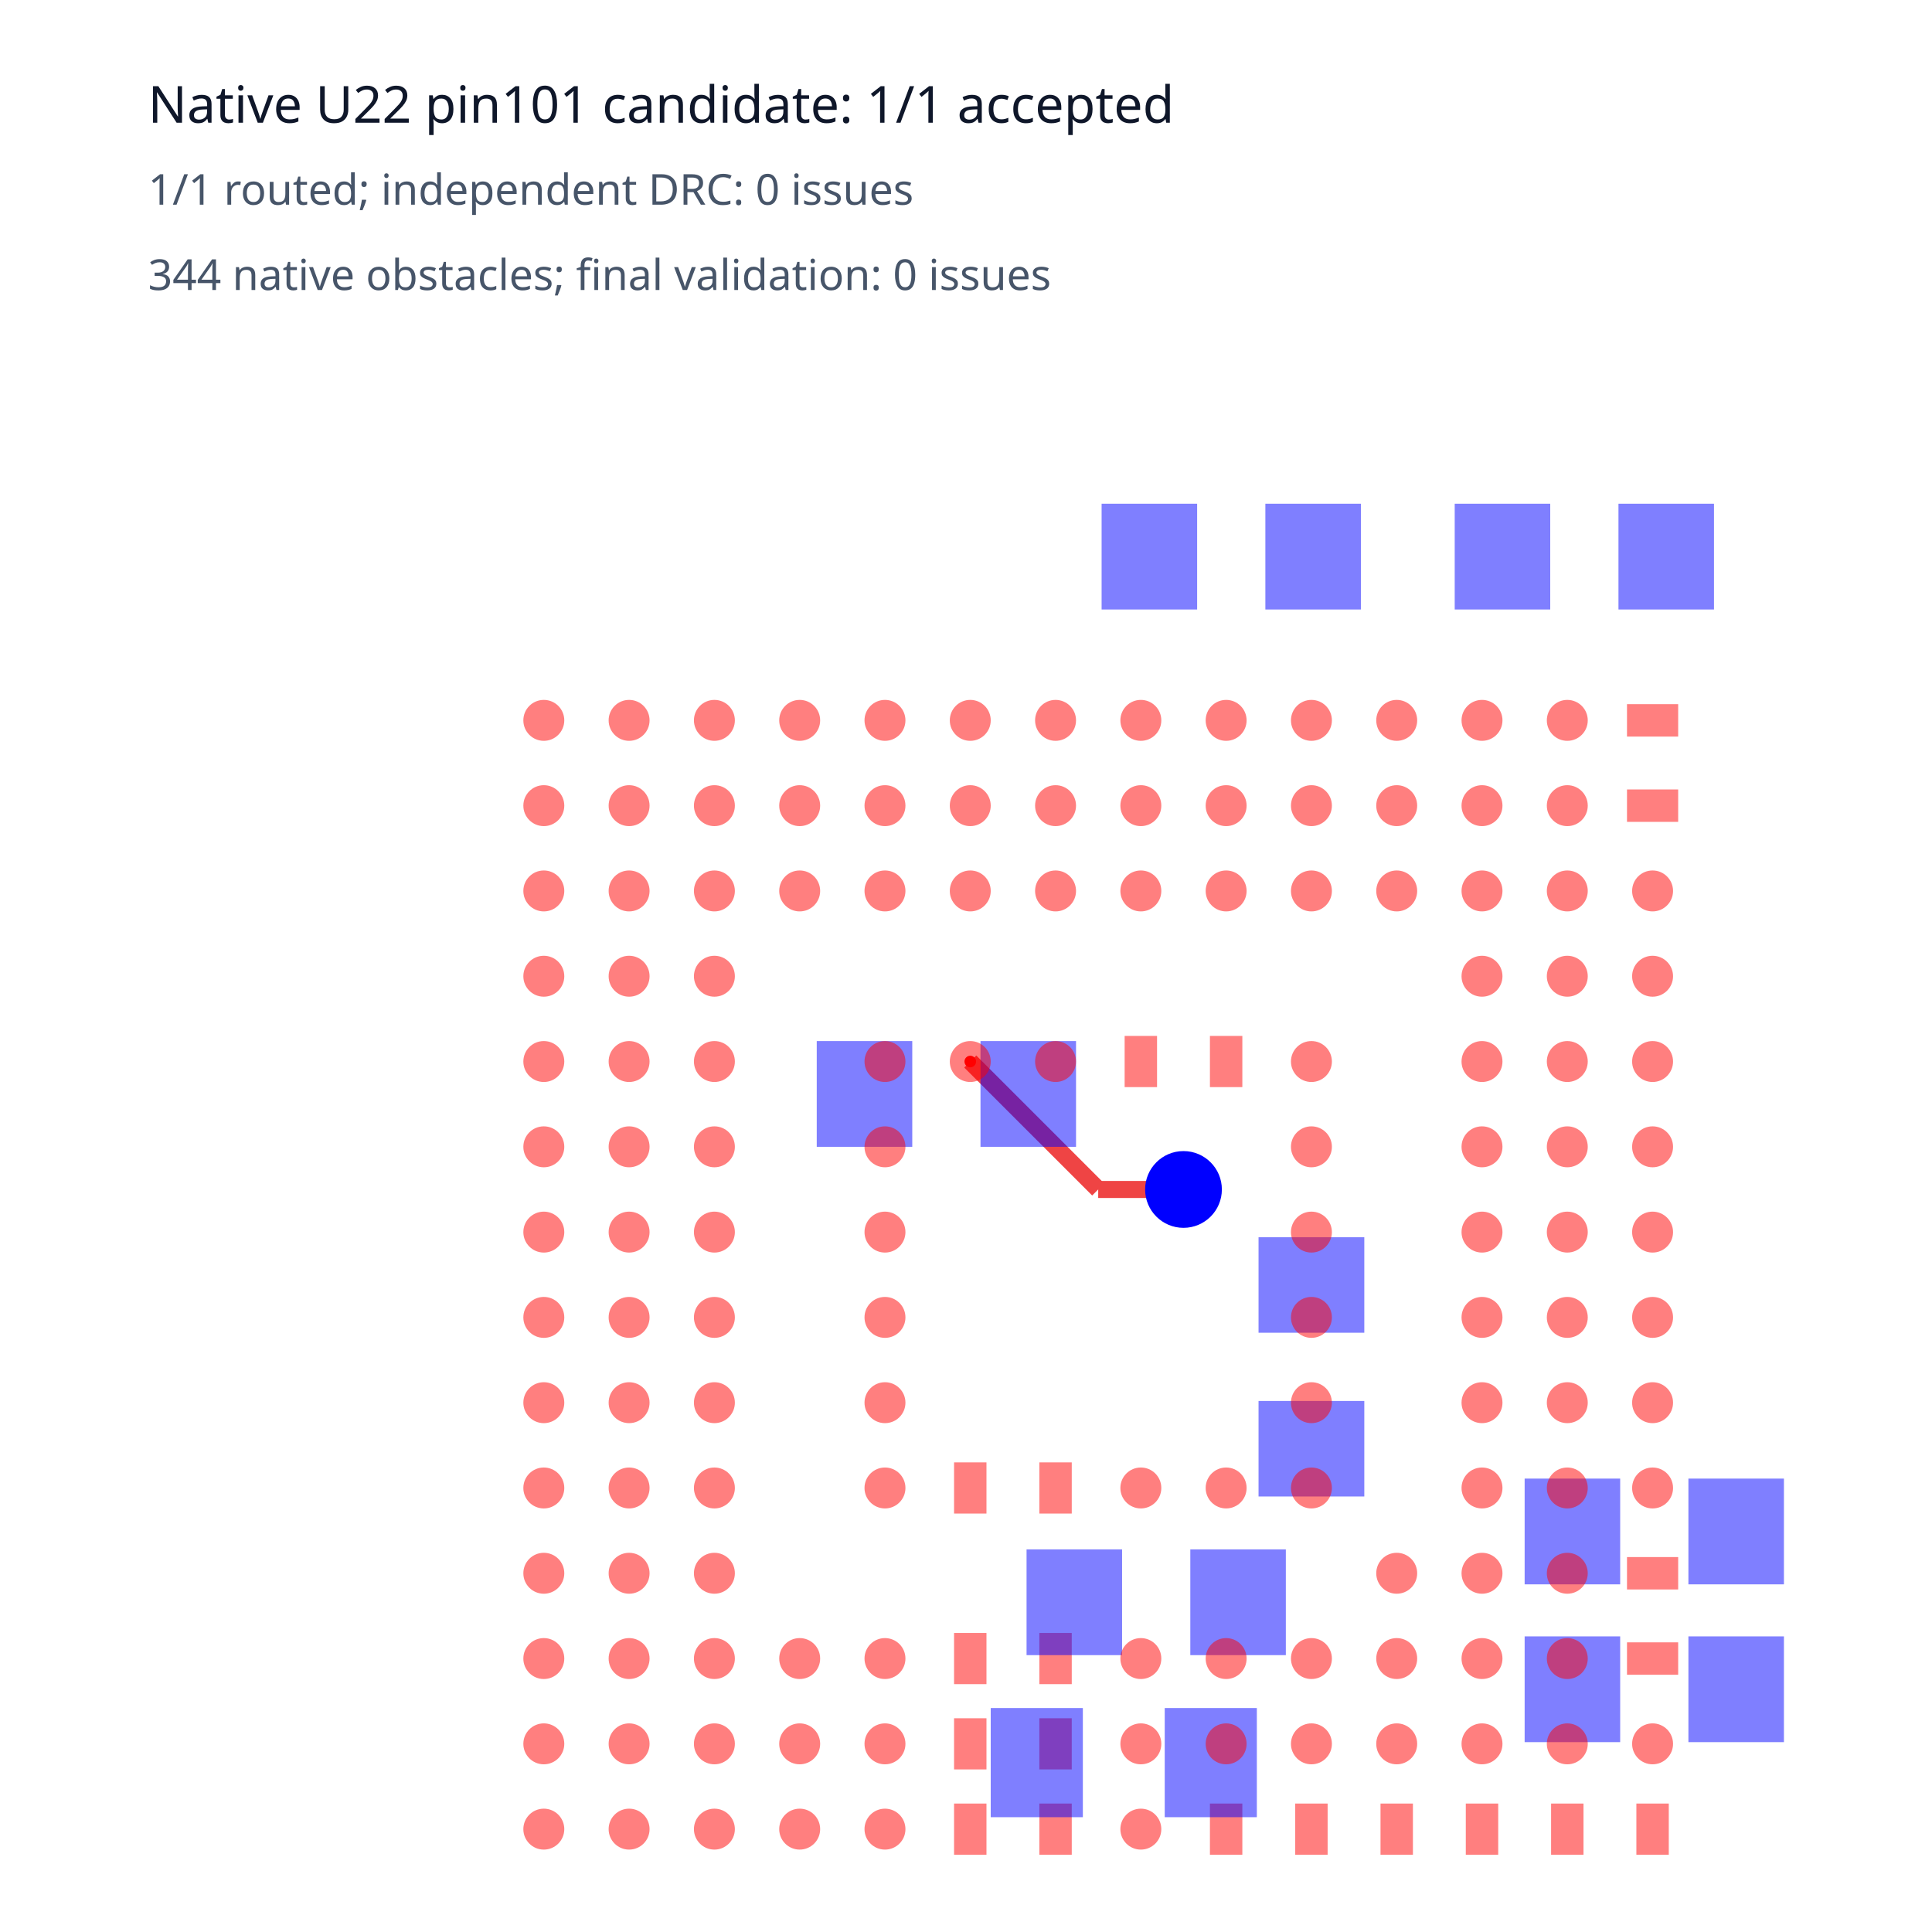
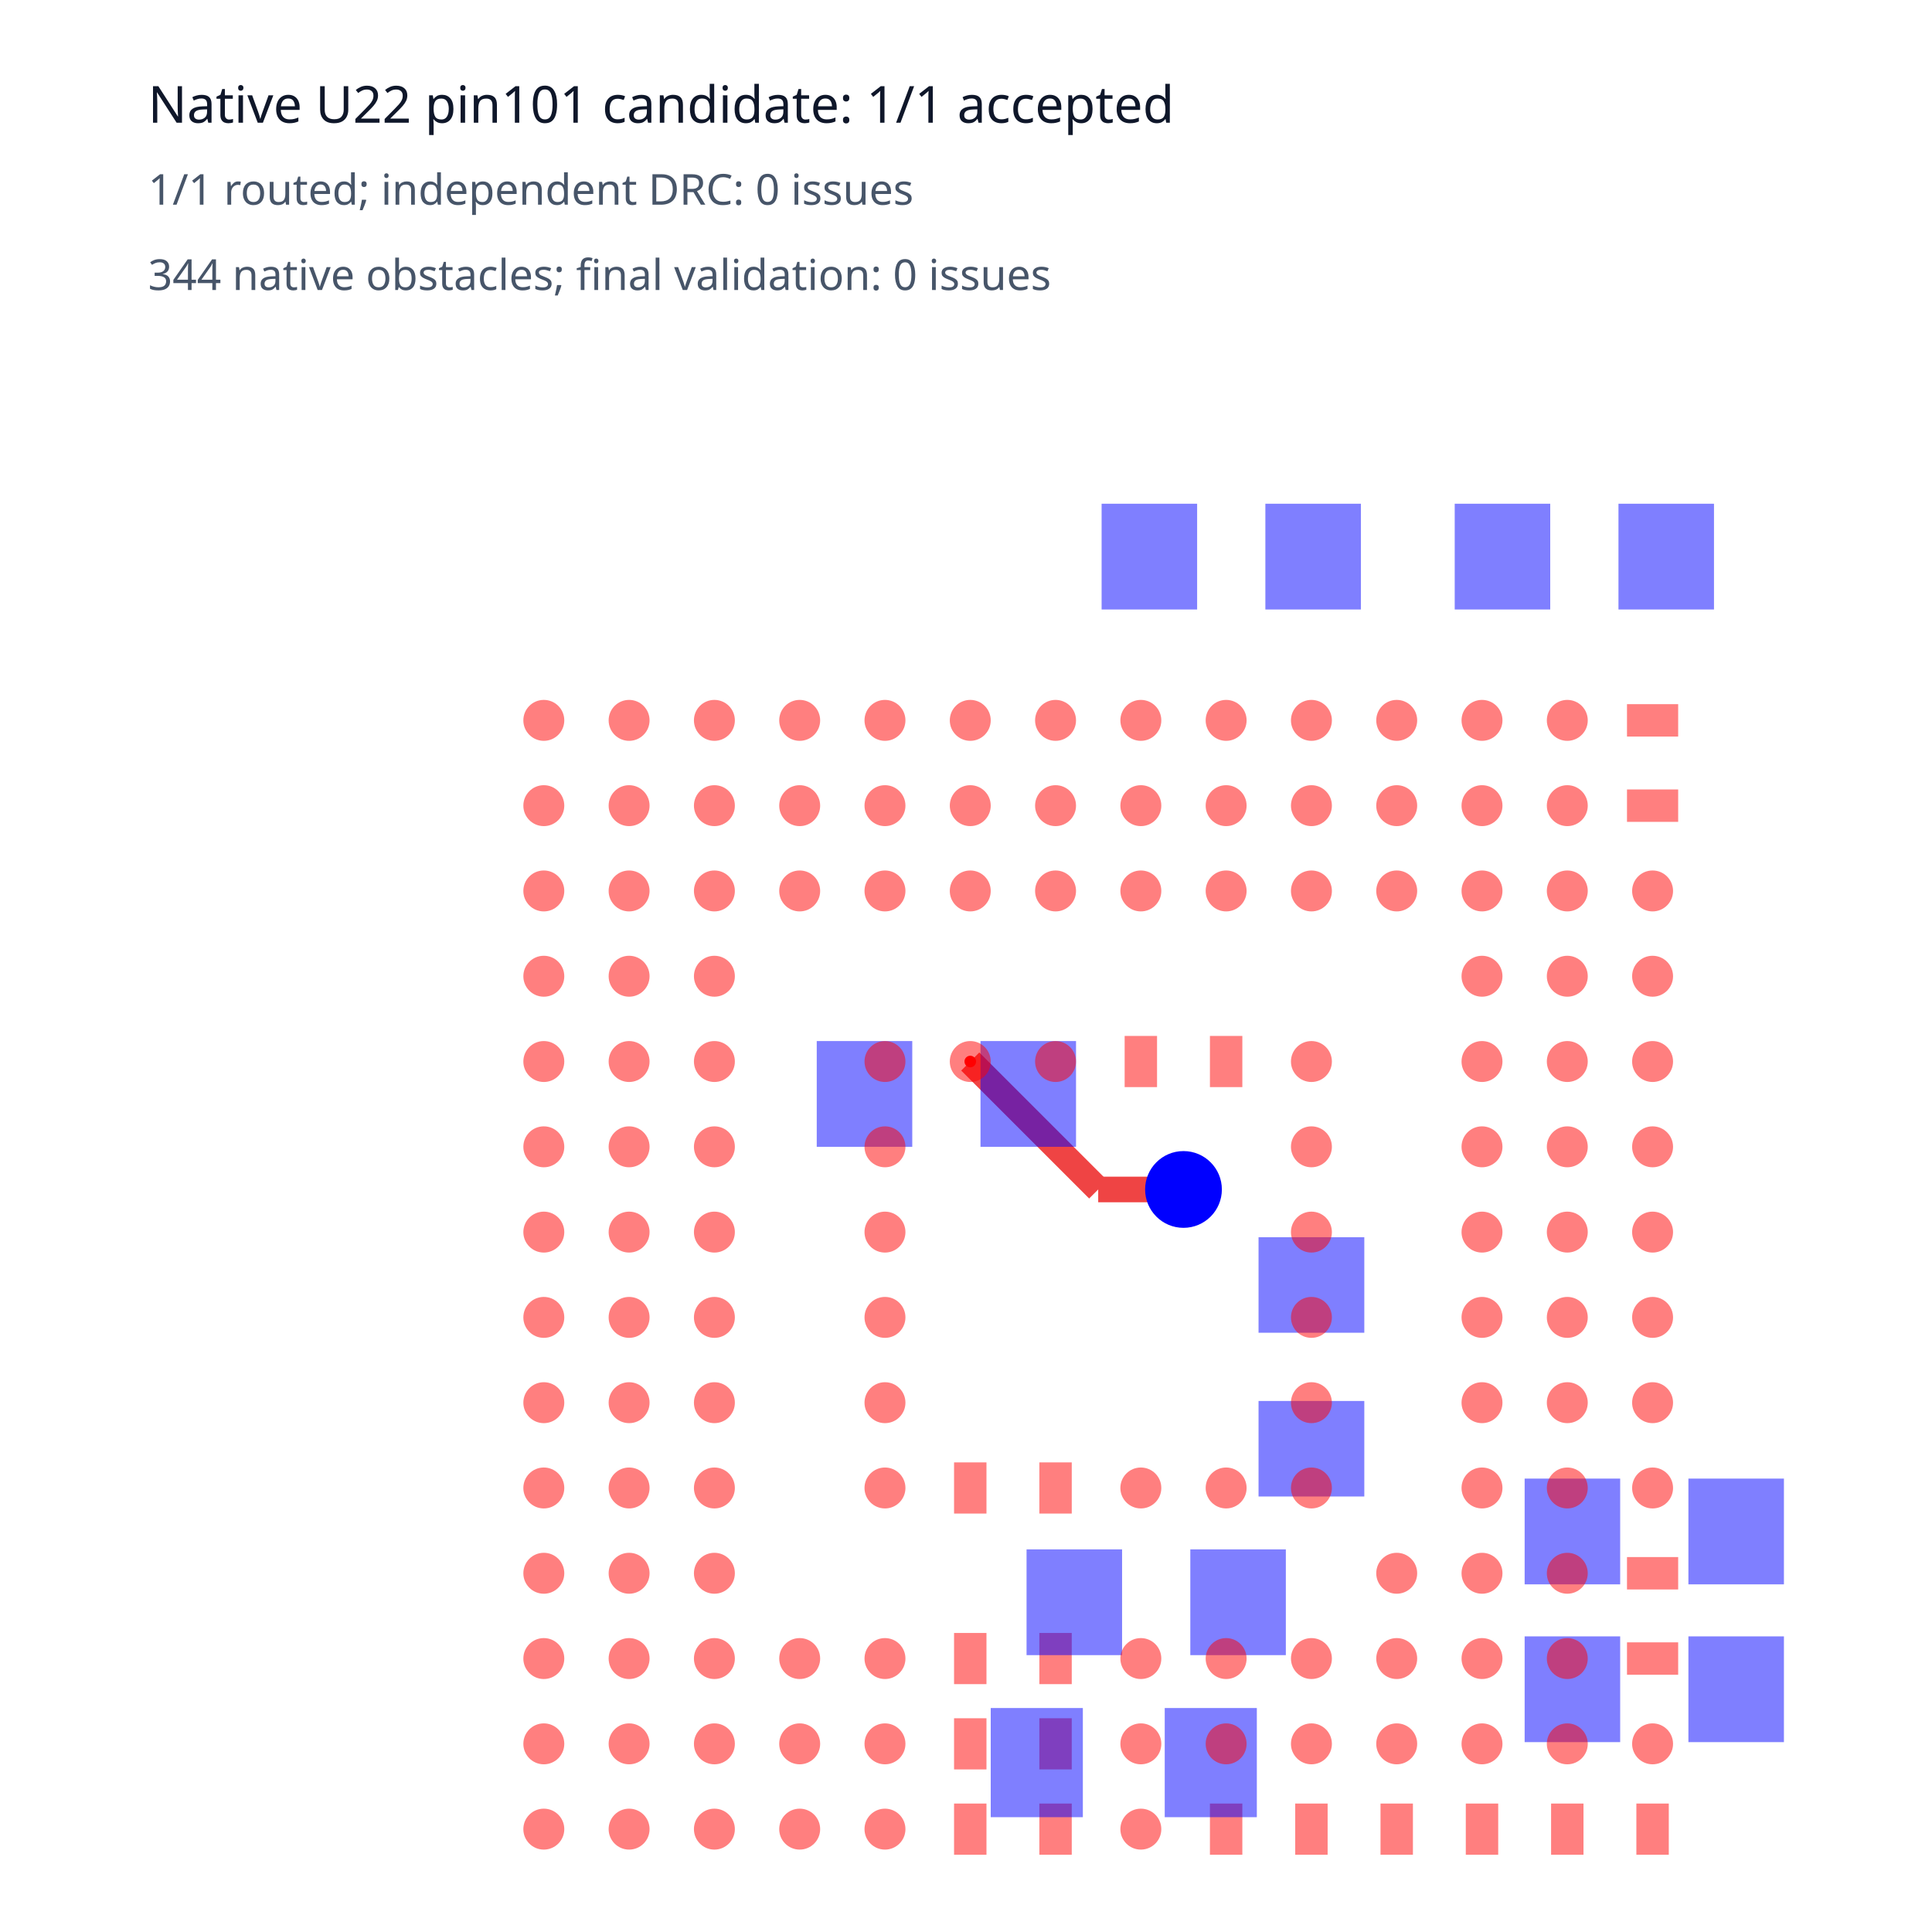
<svg xmlns="http://www.w3.org/2000/svg" width="1000" height="1000" viewBox="0 0 1000 1000">
  <rect width="100%" height="100%" fill="white" />
  <g>
-     <polyline data-points="0.48999999999875865,15.829999999999984 1.2399999999987585,15.079999999999984" data-type="line" data-label="" points="502.207,549.443 568.426,615.662" fill="none" stroke="#ef4444" stroke-linejoin="round" stroke-width="8.829" />
-   </g>
-   <g>
-     <polyline data-points="1.2399999999987585,15.079999999999984 1.7399999999987577,15.079999999999984" data-type="line" data-label="" points="568.426,615.662 612.572,615.662" fill="none" stroke="#ef4444" stroke-linejoin="round" stroke-width="8.829" />
+     <polyline data-points="0.48999999999875865,15.829999999999984 1.2399999999987585,15.079999999999984" data-type="line" data-label="" points="502.207,549.443 568.426,615.662" fill="none" stroke="#ef4444" stroke-linejoin="round" stroke-width="13.244" />
+   </g>
+   <g>
+     <polyline data-points="1.2399999999987585,15.079999999999984 1.7399999999987577,15.079999999999984" data-type="line" data-label="" points="568.426,615.662 612.572,615.662" fill="none" stroke="#ef4444" stroke-linejoin="round" stroke-width="13.244" />
  </g>
  <g>
    <rect data-type="rect" data-label="top" data-x="4.4899999999987585" data-y="11.329999999999984" data-ccw-rotation-degrees="180" x="846.987" y="933.512" width="16.775" height="26.488" fill="rgba(255,0,0,0.5)" stroke="black" stroke-width="0.011" transform="rotate(180 855.3743 946.7562)" />
  </g>
  <g>
    <rect data-type="rect" data-label="top" data-x="3.989999999998758" data-y="11.329999999999984" data-ccw-rotation-degrees="180" x="802.841" y="933.512" width="16.775" height="26.488" fill="rgba(255,0,0,0.5)" stroke="black" stroke-width="0.011" transform="rotate(180 811.2284 946.7562)" />
  </g>
  <g>
    <rect data-type="rect" data-label="top" data-x="3.489999999998758" data-y="11.329999999999984" data-ccw-rotation-degrees="180" x="758.695" y="933.512" width="16.775" height="26.488" fill="rgba(255,0,0,0.5)" stroke="black" stroke-width="0.011" transform="rotate(180 767.0825 946.7562)" />
  </g>
  <g>
    <rect data-type="rect" data-label="top" data-x="2.989999999998758" data-y="11.329999999999984" data-ccw-rotation-degrees="180" x="714.549" y="933.512" width="16.775" height="26.488" fill="rgba(255,0,0,0.5)" stroke="black" stroke-width="0.011" transform="rotate(180 722.9367 946.7562)" />
  </g>
  <g>
    <rect data-type="rect" data-label="top" data-x="2.489999999998758" data-y="11.329999999999984" data-ccw-rotation-degrees="180" x="670.403" y="933.512" width="16.775" height="26.488" fill="rgba(255,0,0,0.5)" stroke="black" stroke-width="0.011" transform="rotate(180 678.7908 946.7562)" />
  </g>
  <g>
    <rect data-type="rect" data-label="top" data-x="1.989999999998758" data-y="11.329999999999984" data-ccw-rotation-degrees="180" x="626.257" y="933.512" width="16.775" height="26.488" fill="rgba(255,0,0,0.5)" stroke="black" stroke-width="0.011" transform="rotate(180 634.6449 946.7562)" />
  </g>
  <g>
    <rect data-type="rect" data-label="top" data-x="0.9899999999987581" data-y="11.329999999999984" data-ccw-rotation-degrees="180" x="537.965" y="933.512" width="16.775" height="26.488" fill="rgba(255,0,0,0.5)" stroke="black" stroke-width="0.011" transform="rotate(180 546.3532 946.7562)" />
  </g>
  <g>
    <rect data-type="rect" data-label="top" data-x="0.4899999999987581" data-y="11.329999999999984" data-ccw-rotation-degrees="180" x="493.82" y="933.512" width="16.775" height="26.488" fill="rgba(255,0,0,0.5)" stroke="black" stroke-width="0.011" transform="rotate(180 502.2073 946.7562)" />
  </g>
  <g>
    <rect data-type="rect" data-label="top" data-x="0.9899999999987582" data-y="11.829999999999984" data-ccw-rotation-degrees="180" x="537.965" y="889.367" width="16.775" height="26.488" fill="rgba(255,0,0,0.5)" stroke="black" stroke-width="0.011" transform="rotate(180 546.3532 902.6104)" />
  </g>
  <g>
    <rect data-type="rect" data-label="top" data-x="0.4899999999987582" data-y="11.829999999999984" data-ccw-rotation-degrees="180" x="493.82" y="889.367" width="16.775" height="26.488" fill="rgba(255,0,0,0.5)" stroke="black" stroke-width="0.011" transform="rotate(180 502.2073 902.6104)" />
  </g>
  <g>
    <rect data-type="rect" data-label="top" data-x="4.4899999999987585" data-y="12.329999999999984" data-ccw-rotation-degrees="180" x="842.131" y="850.077" width="26.488" height="16.775" fill="rgba(255,0,0,0.5)" stroke="black" stroke-width="0.011" transform="rotate(180 855.3743 858.4645)" />
  </g>
  <g>
    <rect data-type="rect" data-label="top" data-x="0.9899999999987583" data-y="12.329999999999984" data-ccw-rotation-degrees="180" x="537.965" y="845.221" width="16.775" height="26.488" fill="rgba(255,0,0,0.5)" stroke="black" stroke-width="0.011" transform="rotate(180 546.3532 858.4645)" />
  </g>
  <g>
    <rect data-type="rect" data-label="top" data-x="0.4899999999987583" data-y="12.329999999999984" data-ccw-rotation-degrees="180" x="493.82" y="845.221" width="16.775" height="26.488" fill="rgba(255,0,0,0.5)" stroke="black" stroke-width="0.011" transform="rotate(180 502.2073 858.4645)" />
  </g>
  <g>
    <rect data-type="rect" data-label="top" data-x="4.4899999999987585" data-y="12.829999999999984" data-ccw-rotation-degrees="180" x="842.131" y="805.931" width="26.488" height="16.775" fill="rgba(255,0,0,0.5)" stroke="black" stroke-width="0.011" transform="rotate(180 855.3743 814.3186)" />
  </g>
  <g>
    <rect data-type="rect" data-label="top" data-x="0.9899999999987583" data-y="13.329999999999984" data-ccw-rotation-degrees="180" x="537.965" y="756.929" width="16.775" height="26.488" fill="rgba(255,0,0,0.5)" stroke="black" stroke-width="0.011" transform="rotate(180 546.3532 770.1727)" />
  </g>
  <g>
    <rect data-type="rect" data-label="top" data-x="0.48999999999875843" data-y="13.329999999999984" data-ccw-rotation-degrees="180" x="493.82" y="756.929" width="16.775" height="26.488" fill="rgba(255,0,0,0.5)" stroke="black" stroke-width="0.011" transform="rotate(180 502.2073 770.1727)" />
  </g>
  <g>
    <rect data-type="rect" data-label="top" data-x="1.9899999999987585" data-y="15.829999999999984" data-ccw-rotation-degrees="180" x="626.257" y="536.2" width="16.775" height="26.488" fill="rgba(255,0,0,0.5)" stroke="black" stroke-width="0.011" transform="rotate(180 634.6449 549.4434)" />
  </g>
  <g>
    <rect data-type="rect" data-label="top" data-x="1.4899999999987588" data-y="15.829999999999984" data-ccw-rotation-degrees="180" x="582.111" y="536.2" width="16.775" height="26.488" fill="rgba(255,0,0,0.5)" stroke="black" stroke-width="0.011" transform="rotate(180 590.499 549.4434)" />
  </g>
  <g>
    <rect data-type="rect" data-label="top" data-x="4.4899999999987585" data-y="17.329999999999984" data-ccw-rotation-degrees="180" x="842.131" y="408.618" width="26.488" height="16.775" fill="rgba(255,0,0,0.5)" stroke="black" stroke-width="0.011" transform="rotate(180 855.3743 417.0058)" />
  </g>
  <g>
    <rect data-type="rect" data-label="top" data-x="4.4899999999987585" data-y="17.829999999999984" data-ccw-rotation-degrees="180" x="842.131" y="364.472" width="26.488" height="16.775" fill="rgba(255,0,0,0.5)" stroke="black" stroke-width="0.011" transform="rotate(180 855.3743 372.8599)" />
  </g>
  <g>
    <rect data-type="rect" data-label="bottom" data-x="2.4899999999987585" data-y="14.519999999999992" x="651.42" y="640.384" width="54.741" height="49.443" fill="rgba(0,0,255,0.5)" stroke="black" stroke-width="0.011" />
  </g>
  <g>
    <rect data-type="rect" data-label="bottom source_trace_0" data-x="2.4899999999987585" data-y="13.559999999999992" x="651.42" y="725.144" width="54.741" height="49.443" fill="rgba(0,0,255,0.5)" stroke="black" stroke-width="0.011" />
  </g>
  <g>
    <rect data-type="rect" data-label="bottom" data-x="4.97999999999875" data-y="13.074999999999989" x="873.916" y="765.317" width="49.443" height="54.741" fill="rgba(0,0,255,0.5)" stroke="black" stroke-width="0.011" />
  </g>
  <g>
    <rect data-type="rect" data-label="bottom" data-x="4.019999999998749" data-y="13.074999999999989" x="789.155" y="765.317" width="49.443" height="54.741" fill="rgba(0,0,255,0.5)" stroke="black" stroke-width="0.011" />
  </g>
  <g>
    <rect data-type="rect" data-label="bottom" data-x="4.569999999998753" data-y="18.789999999999992" x="837.716" y="260.729" width="49.443" height="54.741" fill="rgba(0,0,255,0.5)" stroke="black" stroke-width="0.011" />
  </g>
  <g>
    <rect data-type="rect" data-label="bottom source_trace_0" data-x="3.609999999998753" data-y="18.789999999999992" x="752.956" y="260.729" width="49.443" height="54.741" fill="rgba(0,0,255,0.5)" stroke="black" stroke-width="0.011" />
  </g>
  <g>
    <rect data-type="rect" data-label="bottom source_trace_0" data-x="0.8799999999987642" data-y="11.719999999999985" x="512.802" y="884.069" width="47.678" height="56.507" fill="rgba(0,0,255,0.5)" stroke="black" stroke-width="0.011" />
  </g>
  <g>
    <rect data-type="rect" data-label="bottom" data-x="1.8999999999987642" data-y="11.719999999999985" x="602.86" y="884.069" width="47.678" height="56.507" fill="rgba(0,0,255,0.5)" stroke="black" stroke-width="0.011" />
  </g>
  <g>
    <rect data-type="rect" data-label="bottom" data-x="1.5399999999987597" data-y="18.789999999999992" x="570.192" y="260.729" width="49.443" height="54.741" fill="rgba(0,0,255,0.5)" stroke="black" stroke-width="0.011" />
  </g>
  <g>
    <rect data-type="rect" data-label="bottom source_trace_0" data-x="2.4999999999987597" data-y="18.789999999999992" x="654.952" y="260.729" width="49.443" height="54.741" fill="rgba(0,0,255,0.5)" stroke="black" stroke-width="0.011" />
  </g>
  <g>
    <rect data-type="rect" data-label="bottom source_trace_0" data-x="1.099999999998762" data-y="12.659999999999982" x="531.344" y="801.958" width="49.443" height="54.741" fill="rgba(0,0,255,0.5)" stroke="black" stroke-width="0.011" />
  </g>
  <g>
    <rect data-type="rect" data-label="bottom" data-x="2.059999999998762" data-y="12.659999999999982" x="616.104" y="801.958" width="49.443" height="54.741" fill="rgba(0,0,255,0.5)" stroke="black" stroke-width="0.011" />
  </g>
  <g>
    <rect data-type="rect" data-label="bottom" data-x="4.019999999998749" data-y="12.149999999999991" x="789.155" y="846.987" width="49.443" height="54.741" fill="rgba(0,0,255,0.5)" stroke="black" stroke-width="0.011" />
  </g>
  <g>
    <rect data-type="rect" data-label="bottom" data-x="4.97999999999875" data-y="12.149999999999991" x="873.916" y="846.987" width="49.443" height="54.741" fill="rgba(0,0,255,0.5)" stroke="black" stroke-width="0.011" />
  </g>
  <g>
    <rect data-type="rect" data-label="bottom source_trace_0" data-x="-0.13000000000125622" data-y="15.639999999999986" x="422.745" y="538.848" width="49.443" height="54.741" fill="rgba(0,0,255,0.5)" stroke="black" stroke-width="0.011" />
  </g>
  <g>
    <rect data-type="rect" data-label="bottom" data-x="0.8299999999987437" data-y="15.639999999999986" x="507.505" y="538.848" width="49.443" height="54.741" fill="rgba(0,0,255,0.5)" stroke="black" stroke-width="0.011" />
  </g>
  <circle data-type="circle" data-label="" data-x="1.7399999999987577" data-y="15.079999999999984" cx="612.572" cy="615.662" r="19.866" fill="blue" stroke="none" stroke-width="0.011" />
  <circle data-type="circle" data-label="" data-x="1.489999999998758" data-y="11.329999999999984" cx="590.499" cy="946.756" r="10.595" fill="rgba(255,0,0,0.5)" stroke="black" stroke-width="0.011" />
  <circle data-type="circle" data-label="" data-x="-0.010000000001241904" data-y="11.329999999999984" cx="458.061" cy="946.756" r="10.595" fill="rgba(255,0,0,0.5)" stroke="black" stroke-width="0.011" />
  <circle data-type="circle" data-label="" data-x="-0.5100000000012419" data-y="11.329999999999984" cx="413.916" cy="946.756" r="10.595" fill="rgba(255,0,0,0.5)" stroke="black" stroke-width="0.011" />
  <circle data-type="circle" data-label="" data-x="-1.010000000001242" data-y="11.329999999999984" cx="369.77" cy="946.756" r="10.595" fill="rgba(255,0,0,0.5)" stroke="black" stroke-width="0.011" />
  <circle data-type="circle" data-label="" data-x="-1.510000000001242" data-y="11.329999999999984" cx="325.624" cy="946.756" r="10.595" fill="rgba(255,0,0,0.5)" stroke="black" stroke-width="0.011" />
  <circle data-type="circle" data-label="" data-x="-2.010000000001242" data-y="11.329999999999984" cx="281.478" cy="946.756" r="10.595" fill="rgba(255,0,0,0.5)" stroke="black" stroke-width="0.011" />
  <circle data-type="circle" data-label="" data-x="4.4899999999987585" data-y="11.829999999999984" cx="855.374" cy="902.61" r="10.595" fill="rgba(255,0,0,0.5)" stroke="black" stroke-width="0.011" />
  <circle data-type="circle" data-label="" data-x="3.989999999998758" data-y="11.829999999999984" cx="811.228" cy="902.61" r="10.595" fill="rgba(255,0,0,0.5)" stroke="black" stroke-width="0.011" />
  <circle data-type="circle" data-label="" data-x="3.489999999998758" data-y="11.829999999999984" cx="767.083" cy="902.61" r="10.595" fill="rgba(255,0,0,0.5)" stroke="black" stroke-width="0.011" />
  <circle data-type="circle" data-label="" data-x="2.989999999998758" data-y="11.829999999999984" cx="722.937" cy="902.61" r="10.595" fill="rgba(255,0,0,0.5)" stroke="black" stroke-width="0.011" />
  <circle data-type="circle" data-label="" data-x="2.489999999998758" data-y="11.829999999999984" cx="678.791" cy="902.61" r="10.595" fill="rgba(255,0,0,0.5)" stroke="black" stroke-width="0.011" />
  <circle data-type="circle" data-label="" data-x="1.989999999998758" data-y="11.829999999999984" cx="634.645" cy="902.61" r="10.595" fill="rgba(255,0,0,0.5)" stroke="black" stroke-width="0.011" />
  <circle data-type="circle" data-label="" data-x="1.489999999998758" data-y="11.829999999999984" cx="590.499" cy="902.61" r="10.595" fill="rgba(255,0,0,0.5)" stroke="black" stroke-width="0.011" />
  <circle data-type="circle" data-label="" data-x="-0.010000000001241904" data-y="11.829999999999984" cx="458.061" cy="902.61" r="10.595" fill="rgba(255,0,0,0.5)" stroke="black" stroke-width="0.011" />
  <circle data-type="circle" data-label="" data-x="-0.5100000000012419" data-y="11.829999999999984" cx="413.916" cy="902.61" r="10.595" fill="rgba(255,0,0,0.5)" stroke="black" stroke-width="0.011" />
  <circle data-type="circle" data-label="" data-x="-1.010000000001242" data-y="11.829999999999984" cx="369.77" cy="902.61" r="10.595" fill="rgba(255,0,0,0.5)" stroke="black" stroke-width="0.011" />
  <circle data-type="circle" data-label="" data-x="-1.510000000001242" data-y="11.829999999999984" cx="325.624" cy="902.61" r="10.595" fill="rgba(255,0,0,0.5)" stroke="black" stroke-width="0.011" />
  <circle data-type="circle" data-label="" data-x="-2.010000000001242" data-y="11.829999999999984" cx="281.478" cy="902.61" r="10.595" fill="rgba(255,0,0,0.5)" stroke="black" stroke-width="0.011" />
  <circle data-type="circle" data-label="" data-x="3.989999999998758" data-y="12.329999999999984" cx="811.228" cy="858.464" r="10.595" fill="rgba(255,0,0,0.5)" stroke="black" stroke-width="0.011" />
  <circle data-type="circle" data-label="" data-x="3.489999999998758" data-y="12.329999999999984" cx="767.083" cy="858.464" r="10.595" fill="rgba(255,0,0,0.5)" stroke="black" stroke-width="0.011" />
  <circle data-type="circle" data-label="" data-x="2.9899999999987585" data-y="12.329999999999984" cx="722.937" cy="858.464" r="10.595" fill="rgba(255,0,0,0.5)" stroke="black" stroke-width="0.011" />
  <circle data-type="circle" data-label="" data-x="2.4899999999987585" data-y="12.329999999999984" cx="678.791" cy="858.464" r="10.595" fill="rgba(255,0,0,0.5)" stroke="black" stroke-width="0.011" />
  <circle data-type="circle" data-label="" data-x="1.9899999999987583" data-y="12.329999999999984" cx="634.645" cy="858.464" r="10.595" fill="rgba(255,0,0,0.5)" stroke="black" stroke-width="0.011" />
  <circle data-type="circle" data-label="" data-x="1.4899999999987583" data-y="12.329999999999984" cx="590.499" cy="858.464" r="10.595" fill="rgba(255,0,0,0.5)" stroke="black" stroke-width="0.011" />
  <circle data-type="circle" data-label="" data-x="-0.010000000001241682" data-y="12.329999999999984" cx="458.061" cy="858.464" r="10.595" fill="rgba(255,0,0,0.5)" stroke="black" stroke-width="0.011" />
  <circle data-type="circle" data-label="" data-x="-0.5100000000012417" data-y="12.329999999999984" cx="413.916" cy="858.464" r="10.595" fill="rgba(255,0,0,0.5)" stroke="black" stroke-width="0.011" />
  <circle data-type="circle" data-label="" data-x="-1.010000000001242" data-y="12.329999999999984" cx="369.77" cy="858.464" r="10.595" fill="rgba(255,0,0,0.5)" stroke="black" stroke-width="0.011" />
  <circle data-type="circle" data-label="" data-x="-1.510000000001242" data-y="12.329999999999984" cx="325.624" cy="858.464" r="10.595" fill="rgba(255,0,0,0.5)" stroke="black" stroke-width="0.011" />
  <circle data-type="circle" data-label="" data-x="-2.010000000001242" data-y="12.329999999999984" cx="281.478" cy="858.464" r="10.595" fill="rgba(255,0,0,0.5)" stroke="black" stroke-width="0.011" />
  <circle data-type="circle" data-label="" data-x="3.9899999999987585" data-y="12.829999999999984" cx="811.228" cy="814.319" r="10.595" fill="rgba(255,0,0,0.5)" stroke="black" stroke-width="0.011" />
  <circle data-type="circle" data-label="" data-x="3.4899999999987585" data-y="12.829999999999984" cx="767.083" cy="814.319" r="10.595" fill="rgba(255,0,0,0.5)" stroke="black" stroke-width="0.011" />
  <circle data-type="circle" data-label="" data-x="2.9899999999987585" data-y="12.829999999999984" cx="722.937" cy="814.319" r="10.595" fill="rgba(255,0,0,0.5)" stroke="black" stroke-width="0.011" />
  <circle data-type="circle" data-label="" data-x="-1.0100000000012415" data-y="12.829999999999984" cx="369.77" cy="814.319" r="10.595" fill="rgba(255,0,0,0.5)" stroke="black" stroke-width="0.011" />
  <circle data-type="circle" data-label="" data-x="-1.5100000000012415" data-y="12.829999999999984" cx="325.624" cy="814.319" r="10.595" fill="rgba(255,0,0,0.5)" stroke="black" stroke-width="0.011" />
  <circle data-type="circle" data-label="" data-x="-2.0100000000012415" data-y="12.829999999999984" cx="281.478" cy="814.319" r="10.595" fill="rgba(255,0,0,0.5)" stroke="black" stroke-width="0.011" />
  <circle data-type="circle" data-label="" data-x="4.4899999999987585" data-y="13.329999999999984" cx="855.374" cy="770.173" r="10.595" fill="rgba(255,0,0,0.5)" stroke="black" stroke-width="0.011" />
  <circle data-type="circle" data-label="" data-x="3.9899999999987585" data-y="13.329999999999984" cx="811.228" cy="770.173" r="10.595" fill="rgba(255,0,0,0.5)" stroke="black" stroke-width="0.011" />
  <circle data-type="circle" data-label="" data-x="3.4899999999987585" data-y="13.329999999999984" cx="767.083" cy="770.173" r="10.595" fill="rgba(255,0,0,0.5)" stroke="black" stroke-width="0.011" />
  <circle data-type="circle" data-label="" data-x="2.4899999999987585" data-y="13.329999999999984" cx="678.791" cy="770.173" r="10.595" fill="rgba(255,0,0,0.5)" stroke="black" stroke-width="0.011" />
  <circle data-type="circle" data-label="" data-x="1.9899999999987585" data-y="13.329999999999984" cx="634.645" cy="770.173" r="10.595" fill="rgba(255,0,0,0.5)" stroke="black" stroke-width="0.011" />
  <circle data-type="circle" data-label="" data-x="1.4899999999987583" data-y="13.329999999999984" cx="590.499" cy="770.173" r="10.595" fill="rgba(255,0,0,0.5)" stroke="black" stroke-width="0.011" />
  <circle data-type="circle" data-label="" data-x="-0.010000000001241682" data-y="13.329999999999984" cx="458.061" cy="770.173" r="10.595" fill="rgba(255,0,0,0.5)" stroke="black" stroke-width="0.011" />
  <circle data-type="circle" data-label="" data-x="-1.0100000000012415" data-y="13.329999999999984" cx="369.77" cy="770.173" r="10.595" fill="rgba(255,0,0,0.5)" stroke="black" stroke-width="0.011" />
  <circle data-type="circle" data-label="" data-x="-1.5100000000012415" data-y="13.329999999999984" cx="325.624" cy="770.173" r="10.595" fill="rgba(255,0,0,0.5)" stroke="black" stroke-width="0.011" />
  <circle data-type="circle" data-label="" data-x="-2.0100000000012415" data-y="13.329999999999984" cx="281.478" cy="770.173" r="10.595" fill="rgba(255,0,0,0.5)" stroke="black" stroke-width="0.011" />
  <circle data-type="circle" data-label="" data-x="4.4899999999987585" data-y="13.829999999999984" cx="855.374" cy="726.027" r="10.595" fill="rgba(255,0,0,0.5)" stroke="black" stroke-width="0.011" />
  <circle data-type="circle" data-label="" data-x="3.9899999999987585" data-y="13.829999999999984" cx="811.228" cy="726.027" r="10.595" fill="rgba(255,0,0,0.5)" stroke="black" stroke-width="0.011" />
  <circle data-type="circle" data-label="" data-x="3.4899999999987585" data-y="13.829999999999984" cx="767.083" cy="726.027" r="10.595" fill="rgba(255,0,0,0.5)" stroke="black" stroke-width="0.011" />
  <circle data-type="circle" data-label="" data-x="2.4899999999987585" data-y="13.829999999999984" cx="678.791" cy="726.027" r="10.595" fill="rgba(255,0,0,0.5)" stroke="black" stroke-width="0.011" />
  <circle data-type="circle" data-label="" data-x="-0.01000000000124146" data-y="13.829999999999984" cx="458.061" cy="726.027" r="10.595" fill="rgba(255,0,0,0.5)" stroke="black" stroke-width="0.011" />
  <circle data-type="circle" data-label="" data-x="-1.0100000000012415" data-y="13.829999999999984" cx="369.77" cy="726.027" r="10.595" fill="rgba(255,0,0,0.5)" stroke="black" stroke-width="0.011" />
  <circle data-type="circle" data-label="" data-x="-1.5100000000012415" data-y="13.829999999999984" cx="325.624" cy="726.027" r="10.595" fill="rgba(255,0,0,0.5)" stroke="black" stroke-width="0.011" />
  <circle data-type="circle" data-label="" data-x="-2.0100000000012415" data-y="13.829999999999984" cx="281.478" cy="726.027" r="10.595" fill="rgba(255,0,0,0.5)" stroke="black" stroke-width="0.011" />
  <circle data-type="circle" data-label="" data-x="4.4899999999987585" data-y="14.329999999999984" cx="855.374" cy="681.881" r="10.595" fill="rgba(255,0,0,0.5)" stroke="black" stroke-width="0.011" />
  <circle data-type="circle" data-label="" data-x="3.9899999999987585" data-y="14.329999999999984" cx="811.228" cy="681.881" r="10.595" fill="rgba(255,0,0,0.5)" stroke="black" stroke-width="0.011" />
  <circle data-type="circle" data-label="" data-x="3.4899999999987585" data-y="14.329999999999984" cx="767.083" cy="681.881" r="10.595" fill="rgba(255,0,0,0.5)" stroke="black" stroke-width="0.011" />
  <circle data-type="circle" data-label="" data-x="2.4899999999987585" data-y="14.329999999999984" cx="678.791" cy="681.881" r="10.595" fill="rgba(255,0,0,0.5)" stroke="black" stroke-width="0.011" />
  <circle data-type="circle" data-label="" data-x="-0.01000000000124146" data-y="14.329999999999984" cx="458.061" cy="681.881" r="10.595" fill="rgba(255,0,0,0.5)" stroke="black" stroke-width="0.011" />
  <circle data-type="circle" data-label="" data-x="-1.0100000000012415" data-y="14.329999999999984" cx="369.77" cy="681.881" r="10.595" fill="rgba(255,0,0,0.5)" stroke="black" stroke-width="0.011" />
  <circle data-type="circle" data-label="" data-x="-1.5100000000012415" data-y="14.329999999999984" cx="325.624" cy="681.881" r="10.595" fill="rgba(255,0,0,0.5)" stroke="black" stroke-width="0.011" />
  <circle data-type="circle" data-label="" data-x="-2.0100000000012415" data-y="14.329999999999984" cx="281.478" cy="681.881" r="10.595" fill="rgba(255,0,0,0.5)" stroke="black" stroke-width="0.011" />
  <circle data-type="circle" data-label="" data-x="4.4899999999987585" data-y="14.829999999999984" cx="855.374" cy="637.735" r="10.595" fill="rgba(255,0,0,0.5)" stroke="black" stroke-width="0.011" />
  <circle data-type="circle" data-label="" data-x="3.9899999999987585" data-y="14.829999999999984" cx="811.228" cy="637.735" r="10.595" fill="rgba(255,0,0,0.5)" stroke="black" stroke-width="0.011" />
  <circle data-type="circle" data-label="" data-x="3.4899999999987585" data-y="14.829999999999984" cx="767.083" cy="637.735" r="10.595" fill="rgba(255,0,0,0.5)" stroke="black" stroke-width="0.011" />
  <circle data-type="circle" data-label="" data-x="2.4899999999987585" data-y="14.829999999999984" cx="678.791" cy="637.735" r="10.595" fill="rgba(255,0,0,0.5)" stroke="black" stroke-width="0.011" />
  <circle data-type="circle" data-label="" data-x="-0.01000000000124146" data-y="14.829999999999984" cx="458.061" cy="637.735" r="10.595" fill="rgba(255,0,0,0.5)" stroke="black" stroke-width="0.011" />
  <circle data-type="circle" data-label="" data-x="-1.0100000000012415" data-y="14.829999999999984" cx="369.77" cy="637.735" r="10.595" fill="rgba(255,0,0,0.5)" stroke="black" stroke-width="0.011" />
  <circle data-type="circle" data-label="" data-x="-1.5100000000012415" data-y="14.829999999999984" cx="325.624" cy="637.735" r="10.595" fill="rgba(255,0,0,0.5)" stroke="black" stroke-width="0.011" />
  <circle data-type="circle" data-label="" data-x="-2.0100000000012415" data-y="14.829999999999984" cx="281.478" cy="637.735" r="10.595" fill="rgba(255,0,0,0.5)" stroke="black" stroke-width="0.011" />
  <circle data-type="circle" data-label="" data-x="4.4899999999987585" data-y="15.329999999999984" cx="855.374" cy="593.589" r="10.595" fill="rgba(255,0,0,0.5)" stroke="black" stroke-width="0.011" />
  <circle data-type="circle" data-label="" data-x="3.9899999999987585" data-y="15.329999999999984" cx="811.228" cy="593.589" r="10.595" fill="rgba(255,0,0,0.5)" stroke="black" stroke-width="0.011" />
  <circle data-type="circle" data-label="" data-x="3.4899999999987585" data-y="15.329999999999984" cx="767.083" cy="593.589" r="10.595" fill="rgba(255,0,0,0.5)" stroke="black" stroke-width="0.011" />
  <circle data-type="circle" data-label="" data-x="2.4899999999987585" data-y="15.329999999999984" cx="678.791" cy="593.589" r="10.595" fill="rgba(255,0,0,0.5)" stroke="black" stroke-width="0.011" />
  <circle data-type="circle" data-label="" data-x="-0.01000000000124146" data-y="15.329999999999984" cx="458.061" cy="593.589" r="10.595" fill="rgba(255,0,0,0.5)" stroke="black" stroke-width="0.011" />
  <circle data-type="circle" data-label="" data-x="-1.0100000000012415" data-y="15.329999999999984" cx="369.77" cy="593.589" r="10.595" fill="rgba(255,0,0,0.5)" stroke="black" stroke-width="0.011" />
  <circle data-type="circle" data-label="" data-x="-1.5100000000012415" data-y="15.329999999999984" cx="325.624" cy="593.589" r="10.595" fill="rgba(255,0,0,0.5)" stroke="black" stroke-width="0.011" />
  <circle data-type="circle" data-label="" data-x="-2.0100000000012415" data-y="15.329999999999984" cx="281.478" cy="593.589" r="10.595" fill="rgba(255,0,0,0.5)" stroke="black" stroke-width="0.011" />
  <circle data-type="circle" data-label="" data-x="4.4899999999987585" data-y="15.829999999999984" cx="855.374" cy="549.443" r="10.595" fill="rgba(255,0,0,0.5)" stroke="black" stroke-width="0.011" />
  <circle data-type="circle" data-label="" data-x="3.9899999999987585" data-y="15.829999999999984" cx="811.228" cy="549.443" r="10.595" fill="rgba(255,0,0,0.5)" stroke="black" stroke-width="0.011" />
  <circle data-type="circle" data-label="" data-x="3.4899999999987585" data-y="15.829999999999984" cx="767.083" cy="549.443" r="10.595" fill="rgba(255,0,0,0.5)" stroke="black" stroke-width="0.011" />
  <circle data-type="circle" data-label="" data-x="2.4899999999987585" data-y="15.829999999999984" cx="678.791" cy="549.443" r="10.595" fill="rgba(255,0,0,0.5)" stroke="black" stroke-width="0.011" />
  <circle data-type="circle" data-label="" data-x="0.9899999999987588" data-y="15.829999999999984" cx="546.353" cy="549.443" r="10.595" fill="rgba(255,0,0,0.5)" stroke="black" stroke-width="0.011" />
  <circle data-type="circle" data-label="" data-x="0.48999999999875865" data-y="15.829999999999984" cx="502.207" cy="549.443" r="10.595" fill="rgba(255,0,0,0.5)" stroke="black" stroke-width="0.011" />
  <circle data-type="circle" data-label="" data-x="-0.010000000001241238" data-y="15.829999999999984" cx="458.061" cy="549.443" r="10.595" fill="rgba(255,0,0,0.5)" stroke="black" stroke-width="0.011" />
  <circle data-type="circle" data-label="" data-x="-1.0100000000012415" data-y="15.829999999999984" cx="369.77" cy="549.443" r="10.595" fill="rgba(255,0,0,0.5)" stroke="black" stroke-width="0.011" />
  <circle data-type="circle" data-label="" data-x="-1.5100000000012415" data-y="15.829999999999984" cx="325.624" cy="549.443" r="10.595" fill="rgba(255,0,0,0.5)" stroke="black" stroke-width="0.011" />
  <circle data-type="circle" data-label="" data-x="-2.0100000000012415" data-y="15.829999999999984" cx="281.478" cy="549.443" r="10.595" fill="rgba(255,0,0,0.5)" stroke="black" stroke-width="0.011" />
  <circle data-type="circle" data-label="" data-x="4.4899999999987585" data-y="16.329999999999984" cx="855.374" cy="505.298" r="10.595" fill="rgba(255,0,0,0.5)" stroke="black" stroke-width="0.011" />
  <circle data-type="circle" data-label="" data-x="3.9899999999987585" data-y="16.329999999999984" cx="811.228" cy="505.298" r="10.595" fill="rgba(255,0,0,0.5)" stroke="black" stroke-width="0.011" />
  <circle data-type="circle" data-label="" data-x="3.4899999999987585" data-y="16.329999999999984" cx="767.083" cy="505.298" r="10.595" fill="rgba(255,0,0,0.5)" stroke="black" stroke-width="0.011" />
  <circle data-type="circle" data-label="" data-x="-1.0100000000012415" data-y="16.329999999999984" cx="369.77" cy="505.298" r="10.595" fill="rgba(255,0,0,0.5)" stroke="black" stroke-width="0.011" />
  <circle data-type="circle" data-label="" data-x="-1.5100000000012415" data-y="16.329999999999984" cx="325.624" cy="505.298" r="10.595" fill="rgba(255,0,0,0.5)" stroke="black" stroke-width="0.011" />
  <circle data-type="circle" data-label="" data-x="-2.0100000000012415" data-y="16.329999999999984" cx="281.478" cy="505.298" r="10.595" fill="rgba(255,0,0,0.5)" stroke="black" stroke-width="0.011" />
  <circle data-type="circle" data-label="" data-x="4.4899999999987585" data-y="16.829999999999984" cx="855.374" cy="461.152" r="10.595" fill="rgba(255,0,0,0.5)" stroke="black" stroke-width="0.011" />
  <circle data-type="circle" data-label="" data-x="3.989999999998759" data-y="16.829999999999984" cx="811.228" cy="461.152" r="10.595" fill="rgba(255,0,0,0.5)" stroke="black" stroke-width="0.011" />
  <circle data-type="circle" data-label="" data-x="3.489999999998759" data-y="16.829999999999984" cx="767.083" cy="461.152" r="10.595" fill="rgba(255,0,0,0.5)" stroke="black" stroke-width="0.011" />
  <circle data-type="circle" data-label="" data-x="2.9899999999987585" data-y="16.829999999999984" cx="722.937" cy="461.152" r="10.595" fill="rgba(255,0,0,0.5)" stroke="black" stroke-width="0.011" />
  <circle data-type="circle" data-label="" data-x="2.4899999999987585" data-y="16.829999999999984" cx="678.791" cy="461.152" r="10.595" fill="rgba(255,0,0,0.5)" stroke="black" stroke-width="0.011" />
  <circle data-type="circle" data-label="" data-x="1.9899999999987588" data-y="16.829999999999984" cx="634.645" cy="461.152" r="10.595" fill="rgba(255,0,0,0.5)" stroke="black" stroke-width="0.011" />
  <circle data-type="circle" data-label="" data-x="1.4899999999987588" data-y="16.829999999999984" cx="590.499" cy="461.152" r="10.595" fill="rgba(255,0,0,0.5)" stroke="black" stroke-width="0.011" />
  <circle data-type="circle" data-label="" data-x="0.9899999999987588" data-y="16.829999999999984" cx="546.353" cy="461.152" r="10.595" fill="rgba(255,0,0,0.5)" stroke="black" stroke-width="0.011" />
  <circle data-type="circle" data-label="" data-x="0.48999999999875876" data-y="16.829999999999984" cx="502.207" cy="461.152" r="10.595" fill="rgba(255,0,0,0.5)" stroke="black" stroke-width="0.011" />
  <circle data-type="circle" data-label="" data-x="-0.010000000001241238" data-y="16.829999999999984" cx="458.061" cy="461.152" r="10.595" fill="rgba(255,0,0,0.5)" stroke="black" stroke-width="0.011" />
  <circle data-type="circle" data-label="" data-x="-0.5100000000012412" data-y="16.829999999999984" cx="413.916" cy="461.152" r="10.595" fill="rgba(255,0,0,0.5)" stroke="black" stroke-width="0.011" />
  <circle data-type="circle" data-label="" data-x="-1.010000000001241" data-y="16.829999999999984" cx="369.77" cy="461.152" r="10.595" fill="rgba(255,0,0,0.5)" stroke="black" stroke-width="0.011" />
  <circle data-type="circle" data-label="" data-x="-1.510000000001241" data-y="16.829999999999984" cx="325.624" cy="461.152" r="10.595" fill="rgba(255,0,0,0.5)" stroke="black" stroke-width="0.011" />
  <circle data-type="circle" data-label="" data-x="-2.010000000001241" data-y="16.829999999999984" cx="281.478" cy="461.152" r="10.595" fill="rgba(255,0,0,0.5)" stroke="black" stroke-width="0.011" />
  <circle data-type="circle" data-label="" data-x="3.989999999998759" data-y="17.329999999999984" cx="811.228" cy="417.006" r="10.595" fill="rgba(255,0,0,0.5)" stroke="black" stroke-width="0.011" />
  <circle data-type="circle" data-label="" data-x="3.489999999998759" data-y="17.329999999999984" cx="767.083" cy="417.006" r="10.595" fill="rgba(255,0,0,0.5)" stroke="black" stroke-width="0.011" />
  <circle data-type="circle" data-label="" data-x="2.989999999998759" data-y="17.329999999999984" cx="722.937" cy="417.006" r="10.595" fill="rgba(255,0,0,0.5)" stroke="black" stroke-width="0.011" />
  <circle data-type="circle" data-label="" data-x="2.489999999998759" data-y="17.329999999999984" cx="678.791" cy="417.006" r="10.595" fill="rgba(255,0,0,0.5)" stroke="black" stroke-width="0.011" />
  <circle data-type="circle" data-label="" data-x="1.989999999998759" data-y="17.329999999999984" cx="634.645" cy="417.006" r="10.595" fill="rgba(255,0,0,0.5)" stroke="black" stroke-width="0.011" />
  <circle data-type="circle" data-label="" data-x="1.489999999998759" data-y="17.329999999999984" cx="590.499" cy="417.006" r="10.595" fill="rgba(255,0,0,0.5)" stroke="black" stroke-width="0.011" />
  <circle data-type="circle" data-label="" data-x="0.9899999999987589" data-y="17.329999999999984" cx="546.353" cy="417.006" r="10.595" fill="rgba(255,0,0,0.5)" stroke="black" stroke-width="0.011" />
  <circle data-type="circle" data-label="" data-x="0.4899999999987589" data-y="17.329999999999984" cx="502.207" cy="417.006" r="10.595" fill="rgba(255,0,0,0.5)" stroke="black" stroke-width="0.011" />
  <circle data-type="circle" data-label="" data-x="-0.010000000001241016" data-y="17.329999999999984" cx="458.061" cy="417.006" r="10.595" fill="rgba(255,0,0,0.5)" stroke="black" stroke-width="0.011" />
  <circle data-type="circle" data-label="" data-x="-0.510000000001241" data-y="17.329999999999984" cx="413.916" cy="417.006" r="10.595" fill="rgba(255,0,0,0.5)" stroke="black" stroke-width="0.011" />
  <circle data-type="circle" data-label="" data-x="-1.010000000001241" data-y="17.329999999999984" cx="369.77" cy="417.006" r="10.595" fill="rgba(255,0,0,0.5)" stroke="black" stroke-width="0.011" />
  <circle data-type="circle" data-label="" data-x="-1.510000000001241" data-y="17.329999999999984" cx="325.624" cy="417.006" r="10.595" fill="rgba(255,0,0,0.5)" stroke="black" stroke-width="0.011" />
  <circle data-type="circle" data-label="" data-x="-2.010000000001241" data-y="17.329999999999984" cx="281.478" cy="417.006" r="10.595" fill="rgba(255,0,0,0.5)" stroke="black" stroke-width="0.011" />
  <circle data-type="circle" data-label="" data-x="3.989999999998759" data-y="17.829999999999984" cx="811.228" cy="372.86" r="10.595" fill="rgba(255,0,0,0.5)" stroke="black" stroke-width="0.011" />
  <circle data-type="circle" data-label="" data-x="3.489999999998759" data-y="17.829999999999984" cx="767.083" cy="372.86" r="10.595" fill="rgba(255,0,0,0.5)" stroke="black" stroke-width="0.011" />
  <circle data-type="circle" data-label="" data-x="2.989999999998759" data-y="17.829999999999984" cx="722.937" cy="372.86" r="10.595" fill="rgba(255,0,0,0.5)" stroke="black" stroke-width="0.011" />
  <circle data-type="circle" data-label="" data-x="2.489999999998759" data-y="17.829999999999984" cx="678.791" cy="372.86" r="10.595" fill="rgba(255,0,0,0.5)" stroke="black" stroke-width="0.011" />
  <circle data-type="circle" data-label="" data-x="1.989999999998759" data-y="17.829999999999984" cx="634.645" cy="372.86" r="10.595" fill="rgba(255,0,0,0.5)" stroke="black" stroke-width="0.011" />
  <circle data-type="circle" data-label="" data-x="1.489999999998759" data-y="17.829999999999984" cx="590.499" cy="372.86" r="10.595" fill="rgba(255,0,0,0.5)" stroke="black" stroke-width="0.011" />
  <circle data-type="circle" data-label="" data-x="0.989999999998759" data-y="17.829999999999984" cx="546.353" cy="372.86" r="10.595" fill="rgba(255,0,0,0.5)" stroke="black" stroke-width="0.011" />
  <circle data-type="circle" data-label="" data-x="0.489999999998759" data-y="17.829999999999984" cx="502.207" cy="372.86" r="10.595" fill="rgba(255,0,0,0.5)" stroke="black" stroke-width="0.011" />
  <circle data-type="circle" data-label="" data-x="-0.010000000001241016" data-y="17.829999999999984" cx="458.061" cy="372.86" r="10.595" fill="rgba(255,0,0,0.5)" stroke="black" stroke-width="0.011" />
  <circle data-type="circle" data-label="" data-x="-0.510000000001241" data-y="17.829999999999984" cx="413.916" cy="372.86" r="10.595" fill="rgba(255,0,0,0.5)" stroke="black" stroke-width="0.011" />
  <circle data-type="circle" data-label="" data-x="-1.010000000001241" data-y="17.829999999999984" cx="369.77" cy="372.86" r="10.595" fill="rgba(255,0,0,0.5)" stroke="black" stroke-width="0.011" />
  <circle data-type="circle" data-label="" data-x="-1.510000000001241" data-y="17.829999999999984" cx="325.624" cy="372.86" r="10.595" fill="rgba(255,0,0,0.5)" stroke="black" stroke-width="0.011" />
  <circle data-type="circle" data-label="" data-x="-2.010000000001241" data-y="17.829999999999984" cx="281.478" cy="372.86" r="10.595" fill="rgba(255,0,0,0.5)" stroke="black" stroke-width="0.011" />
  <text data-type="text" data-label="Native U22 pin101 candidate: 1/1 accepted" data-x="-4.330000000001243" data-y="21.449999999999985" x="76.641" y="53.244" fill="#0f172a" font-size="26.488" font-family="sans-serif" text-anchor="start" dominant-baseline="central">Native U22 pin101 candidate: 1/1 accepted</text>
  <text data-type="text" data-label="1/1 routed; independent DRC: 0 issues" data-x="-4.330000000001243" data-y="20.949999999999985" x="76.641" y="97.39" fill="#475569" font-size="22.073" font-family="sans-serif" text-anchor="start" dominant-baseline="central">1/1 routed; independent DRC: 0 issues</text>
  <text data-type="text" data-label="344 native obstacles; final validation: 0 issues" data-x="-4.330000000001243" data-y="20.449999999999985" x="76.641" y="141.536" fill="#475569" font-size="22.073" font-family="sans-serif" text-anchor="start" dominant-baseline="central">344 native obstacles; final validation: 0 issues</text>
  <g>
    <circle data-type="point" data-label="source_trace_0 source_trace_0 top" data-x="0.48999999999875865" data-y="15.829999999999984" cx="502.207" cy="549.443" r="3" fill="hsl(0, 100%, 50%)" />
  </g>
  <g id="crosshair" style="display: none">
    <line id="crosshair-h" y1="0" y2="1000" stroke="#666" stroke-width="0.5" />
    <line id="crosshair-v" x1="0" x2="1000" stroke="#666" stroke-width="0.5" />
    <text id="coordinates" font-family="monospace" font-size="12" fill="#666" />
  </g>
</svg>
